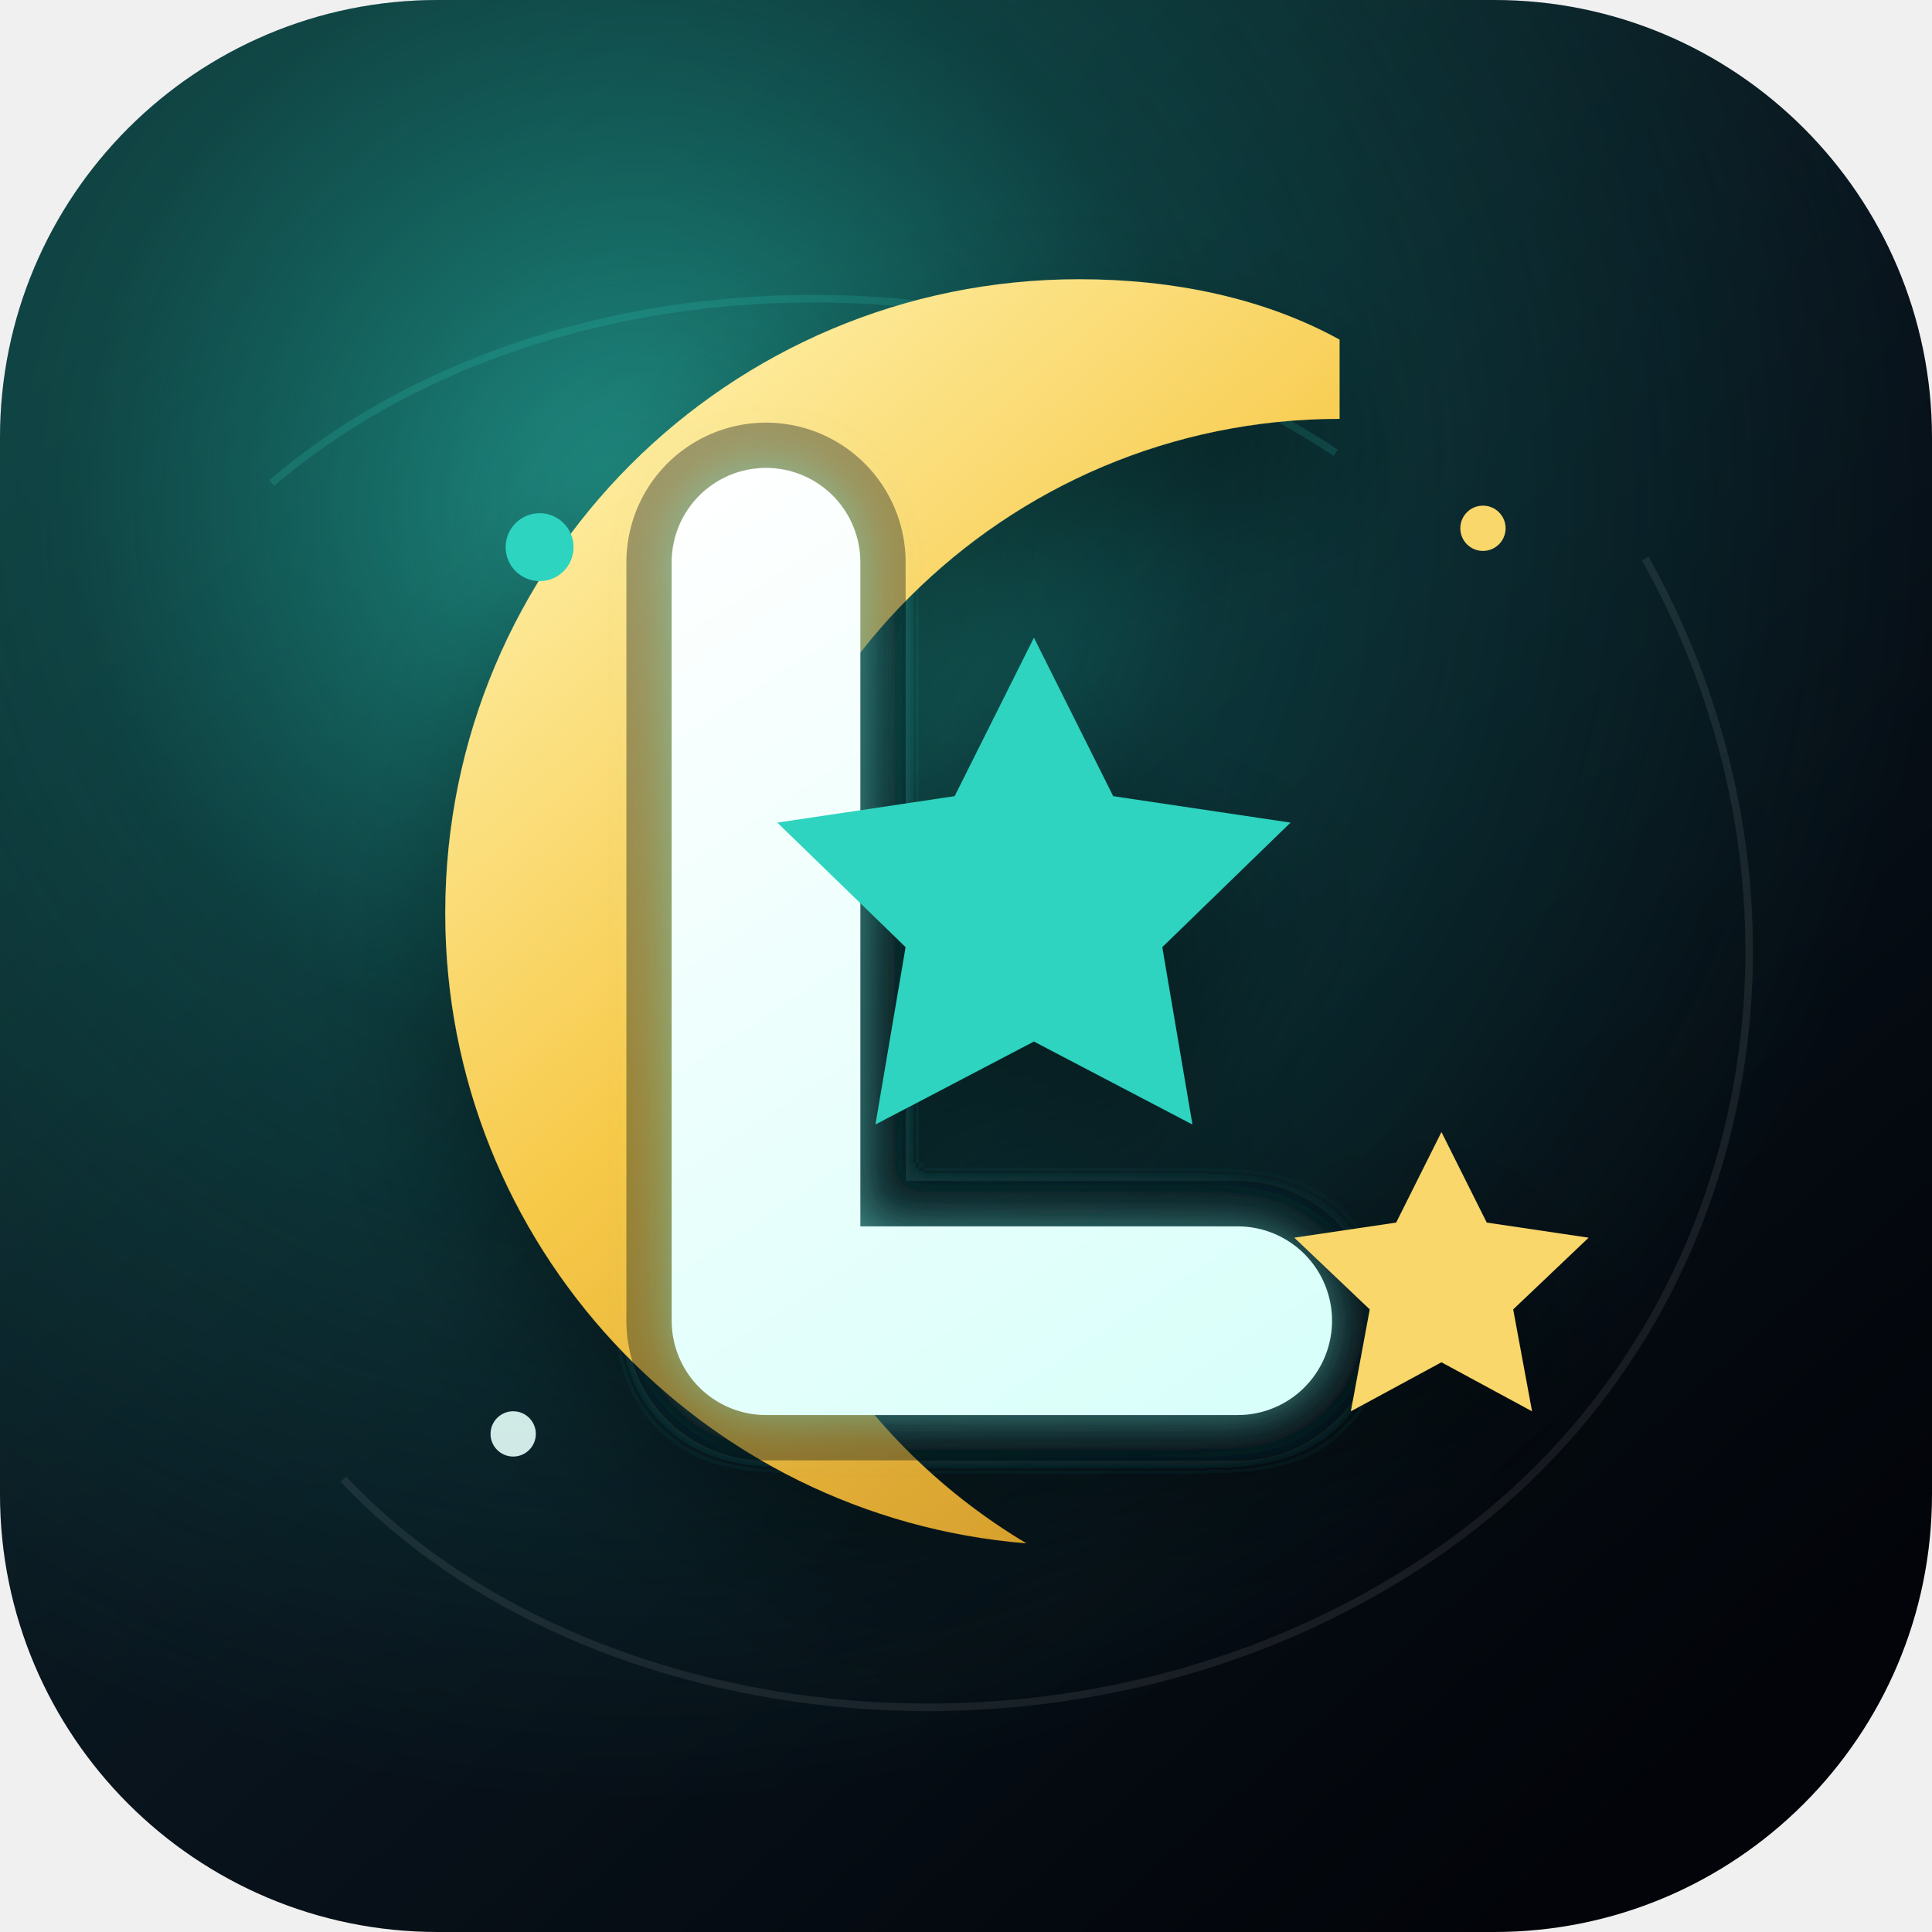
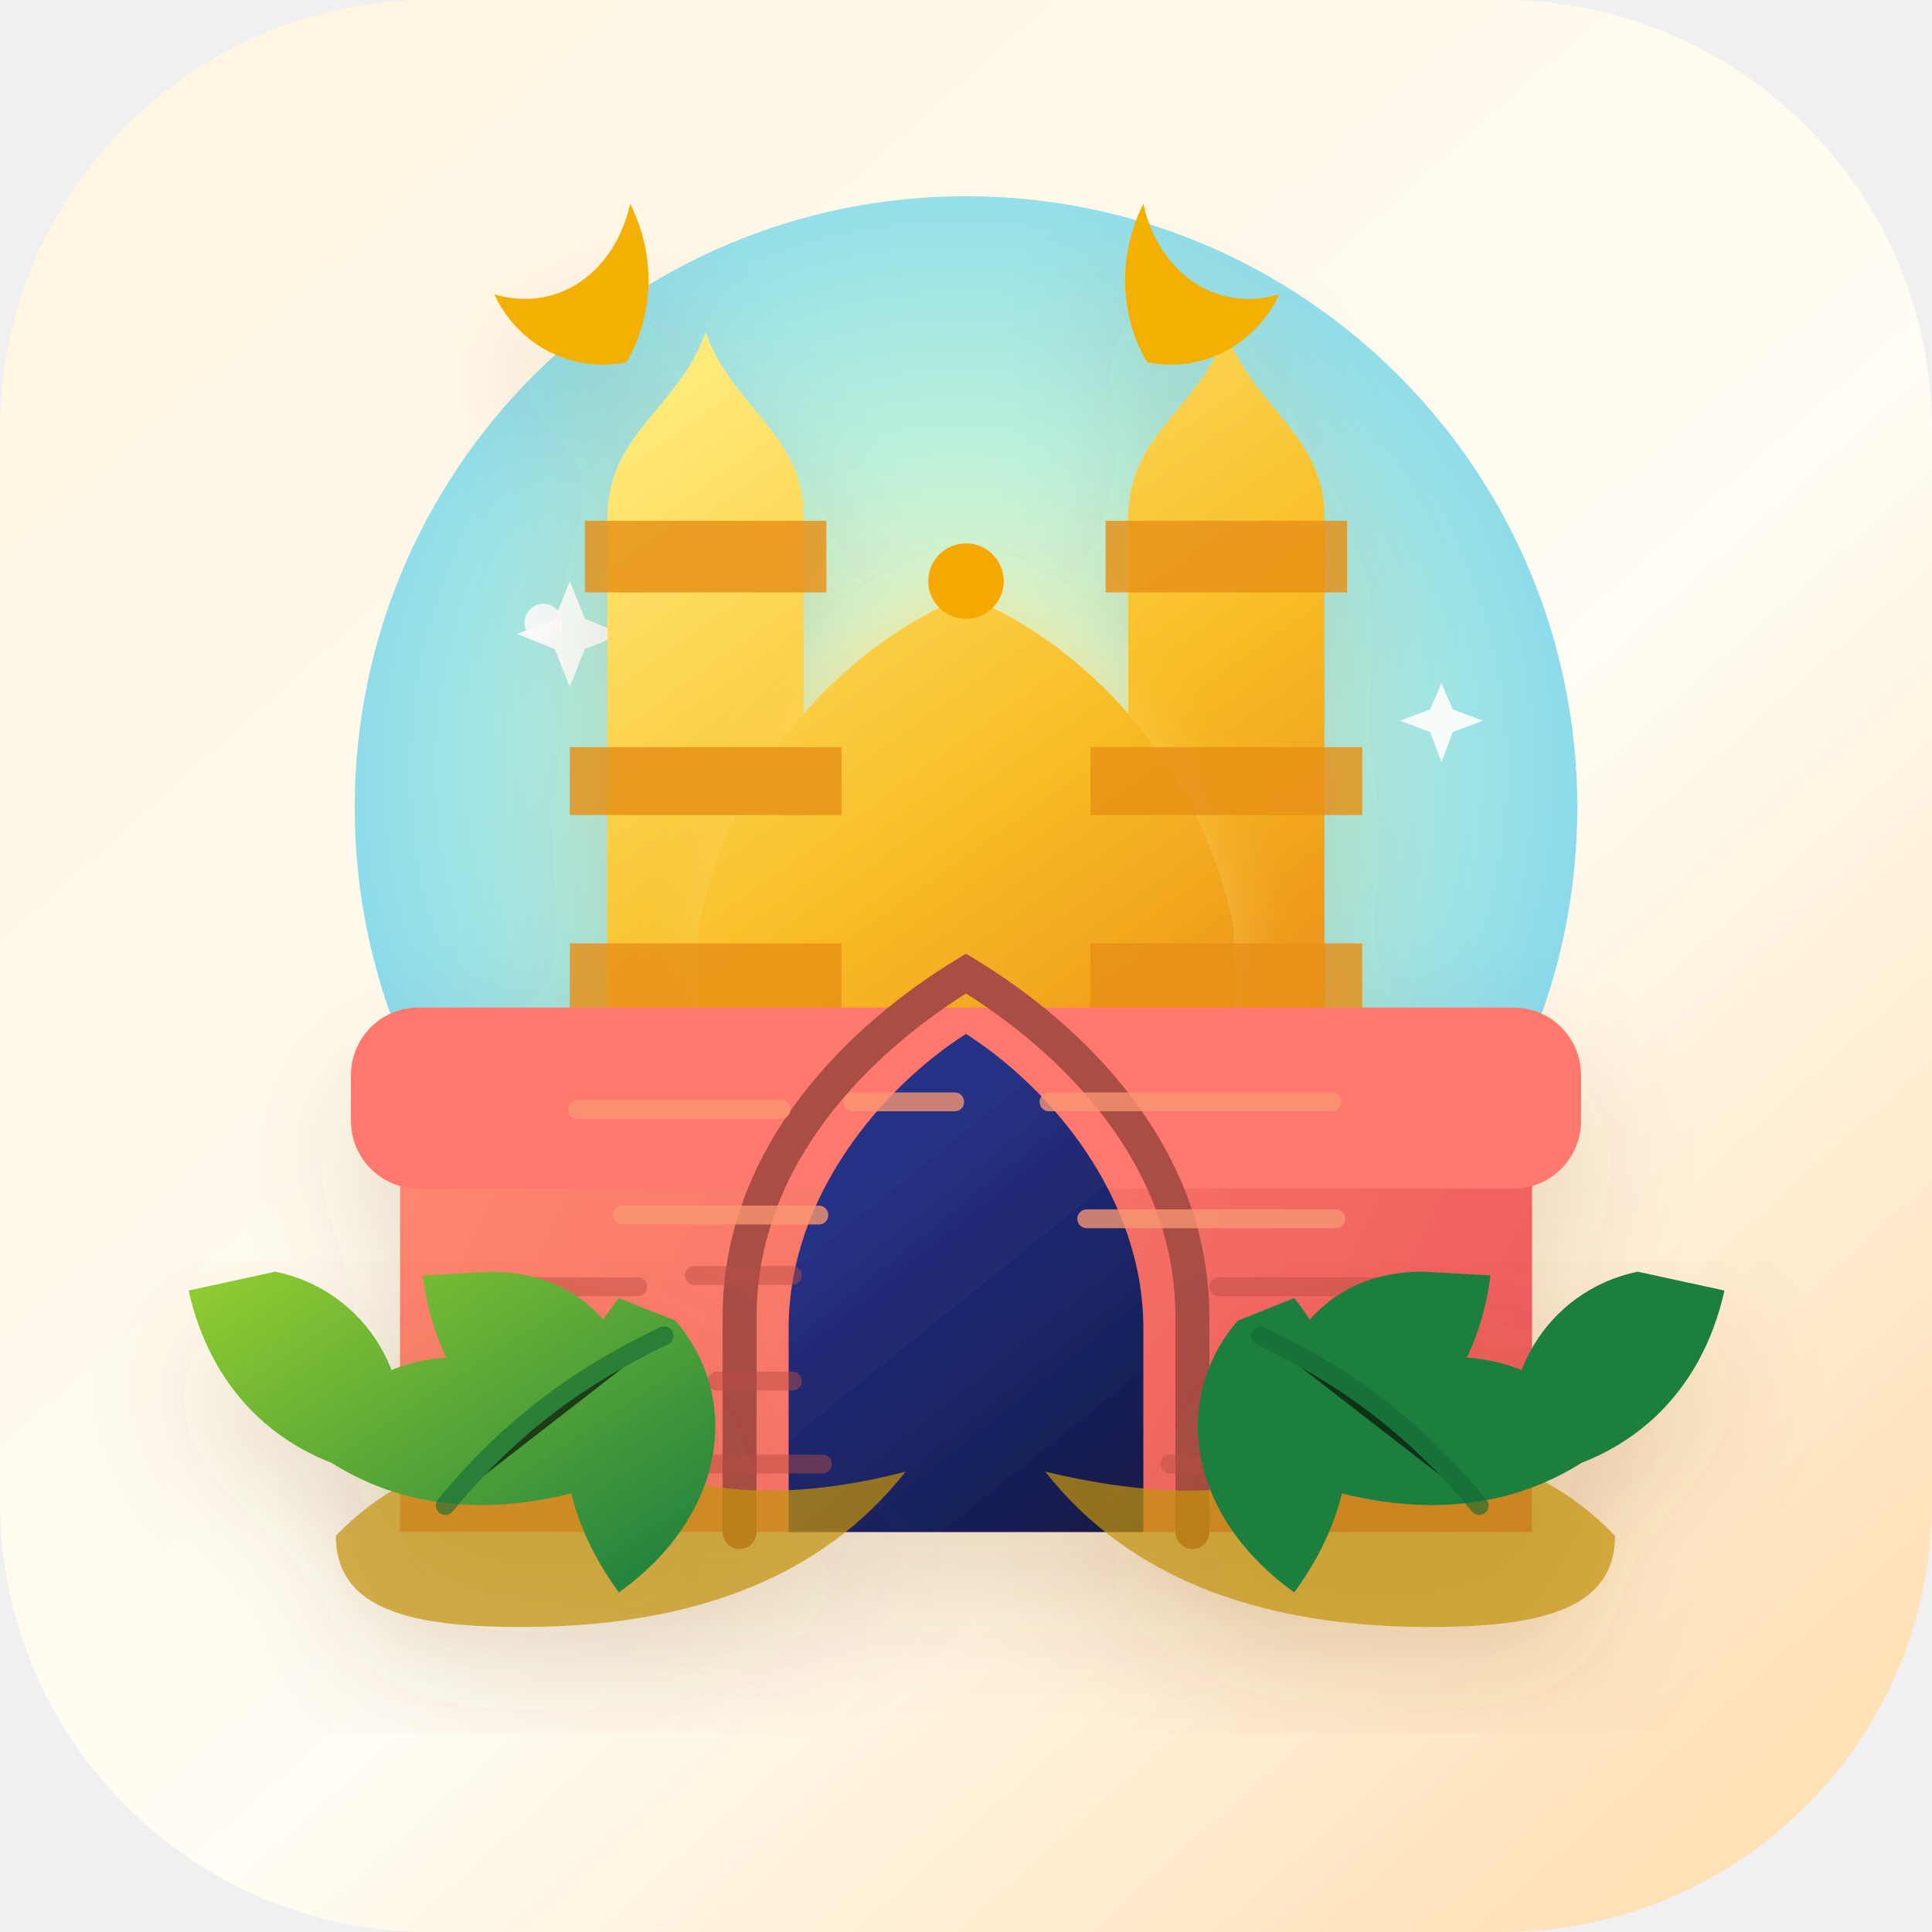
<svg xmlns="http://www.w3.org/2000/svg" viewBox="0 0 512 512" width="512" height="512" role="img" aria-label="Lamim logo">
  <defs>
-     <linearGradient id="tile" x1="70" y1="42" x2="448" y2="470" gradientUnits="userSpaceOnUse">
-       <stop offset="0" stop-color="#0f2a2d" />
-       <stop offset="0.52" stop-color="#09141d" />
-       <stop offset="1" stop-color="#020409" />
+     <linearGradient id="tile" x1="56" y1="34" x2="456" y2="482" gradientUnits="userSpaceOnUse">
+       <stop offset="0" stop-color="#fff6e2" />
+       <stop offset="0.58" stop-color="#fffdf4" />
+       <stop offset="1" stop-color="#ffe1b7" />
    </linearGradient>
-     <radialGradient id="aura" cx="0" cy="0" r="1" gradientUnits="userSpaceOnUse" gradientTransform="translate(168 132) rotate(46) scale(350)">
-       <stop offset="0" stop-color="#2dd4bf" stop-opacity="0.62" />
-       <stop offset="0.44" stop-color="#14b8a6" stop-opacity="0.2" />
-       <stop offset="1" stop-color="#14b8a6" stop-opacity="0" />
+     <radialGradient id="sky" cx="0" cy="0" r="1" gradientUnits="userSpaceOnUse" gradientTransform="translate(254 204) rotate(90) scale(186)">
+       <stop offset="0" stop-color="#fff8b7" />
+       <stop offset="0.48" stop-color="#b9f0dc" />
+       <stop offset="1" stop-color="#7fd5ef" />
    </radialGradient>
-     <linearGradient id="gold" x1="128" y1="108" x2="394" y2="412" gradientUnits="userSpaceOnUse">
-       <stop offset="0" stop-color="#fff3b0" />
-       <stop offset="0.42" stop-color="#f7c948" />
-       <stop offset="1" stop-color="#c58a1f" />
+     <linearGradient id="gold" x1="184" y1="102" x2="336" y2="314" gradientUnits="userSpaceOnUse">
+       <stop offset="0" stop-color="#ffe978" />
+       <stop offset="0.52" stop-color="#f8bd25" />
+       <stop offset="1" stop-color="#e88416" />
    </linearGradient>
-     <linearGradient id="ink" x1="176" y1="132" x2="330" y2="368" gradientUnits="userSpaceOnUse">
-       <stop offset="0" stop-color="#ffffff" />
-       <stop offset="1" stop-color="#d9fffa" />
+     <linearGradient id="coral" x1="124" y1="270" x2="388" y2="398" gradientUnits="userSpaceOnUse">
+       <stop offset="0" stop-color="#ff876f" />
+       <stop offset="1" stop-color="#ee5f5e" />
    </linearGradient>
-     <filter id="softShadow" x="-30%" y="-30%" width="160%" height="160%">
-       <feDropShadow dx="0" dy="18" stdDeviation="18" flood-color="#000000" flood-opacity="0.38" />
+     <linearGradient id="door" x1="219" y1="320" x2="293" y2="412" gradientUnits="userSpaceOnUse">
+       <stop offset="0" stop-color="#283186" />
+       <stop offset="1" stop-color="#101947" />
+     </linearGradient>
+     <linearGradient id="leaf" x1="82" y1="292" x2="172" y2="428" gradientUnits="userSpaceOnUse">
+       <stop offset="0" stop-color="#a4d92f" />
+       <stop offset="1" stop-color="#1d7f3e" />
+     </linearGradient>
+     <filter id="shadow" x="-20%" y="-20%" width="140%" height="150%">
+       <feDropShadow dx="0" dy="16" stdDeviation="16" flood-color="#794112" flood-opacity="0.16" />
    </filter>
-     <filter id="markGlow" x="-35%" y="-35%" width="170%" height="170%">
-       <feGaussianBlur stdDeviation="7" result="blur" />
-       <feColorMatrix in="blur" type="matrix" values="0 0 0 0 0.17 0 0 0 0 0.83 0 0 0 0 0.75 0 0 0 .55 0" result="glow" />
+     <filter id="softGlow" x="-25%" y="-25%" width="150%" height="150%">
+       <feGaussianBlur stdDeviation="8" result="blur" />
+       <feColorMatrix in="blur" type="matrix" values="0 0 0 0 1 0 0 0 0 .74 0 0 0 0 .18 0 0 0 .42 0" result="glow" />
      <feMerge>
        <feMergeNode in="glow" />
        <feMergeNode in="SourceGraphic" />
      </feMerge>
    </filter>
  </defs>
-   <rect width="512" height="512" rx="116" fill="url(#tile)" />
-   <rect width="512" height="512" rx="116" fill="url(#aura)" />
-   <path d="M91 392c64 68 197 85 292 18 83-59 104-171 53-262" fill="none" stroke="#ffffff" stroke-opacity="0.08" stroke-width="2" />
-   <path d="M72 128c69-59 191-68 282-8" fill="none" stroke="#2dd4bf" stroke-opacity="0.18" stroke-width="2" />
-   <g filter="url(#softShadow)">
-     <path d="M355 111c-89 0-161 72-161 161 0 58 31 109 78 137-86-7-154-79-154-167 0-93 75-168 168-168 25 0 49 5 69 16z" fill="url(#gold)" />
-     <path d="M203 149v201h125" fill="none" stroke="#071216" stroke-opacity="0.38" stroke-width="74" stroke-linecap="round" stroke-linejoin="round" />
-     <path d="M203 149v201h125" fill="none" stroke="url(#ink)" stroke-width="50" stroke-linecap="round" stroke-linejoin="round" filter="url(#markGlow)" />
-     <path d="M274 169l21 42 47 7-34 33 8 47-42-22-42 22 8-47-34-33 47-7z" fill="#2dd4bf" />
-     <path d="M382 300l12 24 27 4-20 19 5 27-24-13-24 13 5-27-20-19 27-4z" fill="#f9d76a" />
+   <rect width="512" height="512" rx="114" fill="url(#tile)" />
+   <circle cx="256" cy="214" r="162" fill="url(#sky)" />
+   <circle cx="144" cy="165" r="5" fill="#ffffff" opacity="0.86" />
+   <path d="M151 154l4 10 10 4-10 4-4 10-4-10-10-4 10-4zM382 181l3 7 8 3-8 3-3 8-3-8-8-3 8-3z" fill="#ffffff" opacity="0.9" />
+   <g filter="url(#shadow)">
+     <g fill="url(#gold)">
+       <path d="M161 137c0-22 19-29 26-49 7 20 26 27 26 49v136h-52z" />
+       <path d="M299 137c0-22 19-29 26-49 7 20 26 27 26 49v136h-52z" />
+       <path d="M185 246c10-50 47-79 71-88 24 9 61 38 71 88v53H185z" filter="url(#softGlow)" />
+       <circle cx="256" cy="154" r="10" fill="#f5a900" />
+     </g>
+     <path d="M155 138h64v19h-64zM151 198h72v18h-72zM151 250h72v18h-72zM293 138h64v19h-64zM289 198h72v18h-72zM289 250h72v18h-72z" fill="#e79016" opacity="0.82" />
+     <path d="M166 96c-15 3-29-5-35-18 17 5 32-6 36-24 8 16 5 32-1 42zM304 96c15 3 29-5 35-18-17 5-32-6-36-24-8 16-5 32 1 42z" fill="#f4b000" />
+     <path d="M128 268h256c12 0 22 10 22 22v116H106V290c0-12 10-22 22-22z" fill="url(#coral)" />
+     <path d="M111 267h290c10 0 18 8 18 18v12c0 10-8 18-18 18H111c-10 0-18-8-18-18v-12c0-10 8-18 18-18z" fill="#ff786d" />
+     <path d="M209 406v-54c0-35 25-64 47-78 22 14 47 43 47 78v54z" fill="url(#door)" />
+     <path d="M196 406v-57c0-43 32-74 60-91 28 17 60 48 60 91v57" fill="none" stroke="#a94d45" stroke-width="9" stroke-linecap="round" />
+     <path d="M123 341h46M184 338h26M323 341h58M134 365h34M190 366h20M325 365h45M146 388h72M310 388h56" stroke="#b94c43" stroke-width="5" stroke-linecap="round" opacity="0.46" />
+     <path d="M153 294h54M226 292h27M278 292h75M165 322h52M288 323h66" stroke="#f99772" stroke-width="5" stroke-linecap="round" opacity="0.78" />
  </g>
-   <circle cx="143" cy="145" r="9" fill="#2dd4bf" />
-   <circle cx="393" cy="140" r="6" fill="#f9d76a" />
-   <circle cx="136" cy="380" r="6" fill="#e6fffb" opacity="0.9" />
+   <g filter="url(#shadow)">
+     <path d="M89 407c22-23 53-27 88-16 18 6 40 5 63-1-22 28-58 43-111 41-25-1-40-7-40-24z" fill="#c49317" opacity="0.72" />
+     <path d="M344 391c32-12 62-7 84 16 0 17-15 23-40 24-53 2-89-13-111-41 25 6 47 7 67 1z" fill="#c49317" opacity="0.72" />
+     <path d="M94 368c29-18 56-5 70 24-34 12-62 8-84-10zM130 337c28 0 45 23 41 59-35-7-55-27-59-58zM179 350c18 21 13 52-15 72-19-26-19-54 0-78z" fill="url(#leaf)" />
+     <path d="M73 337c24 5 39 29 32 55-30-4-49-23-55-50zM413 368c-29-18-56-5-70 24 34 12 62 8 84-10zM377 337c-28 0-45 23-41 59 35-7 55-27 59-58zM328 350c-18 21-13 52 15 72 19-26 19-54 0-78zM434 337c-24 5-39 29-32 55 30-4 49-23 55-50z" fill="url(#leaf)" />
+     <path d="M118 399c18-22 37-35 58-45M392 399c-18-22-37-35-58-45" stroke="#176b36" stroke-width="5" stroke-linecap="round" opacity="0.62" />
+   </g>
</svg>
